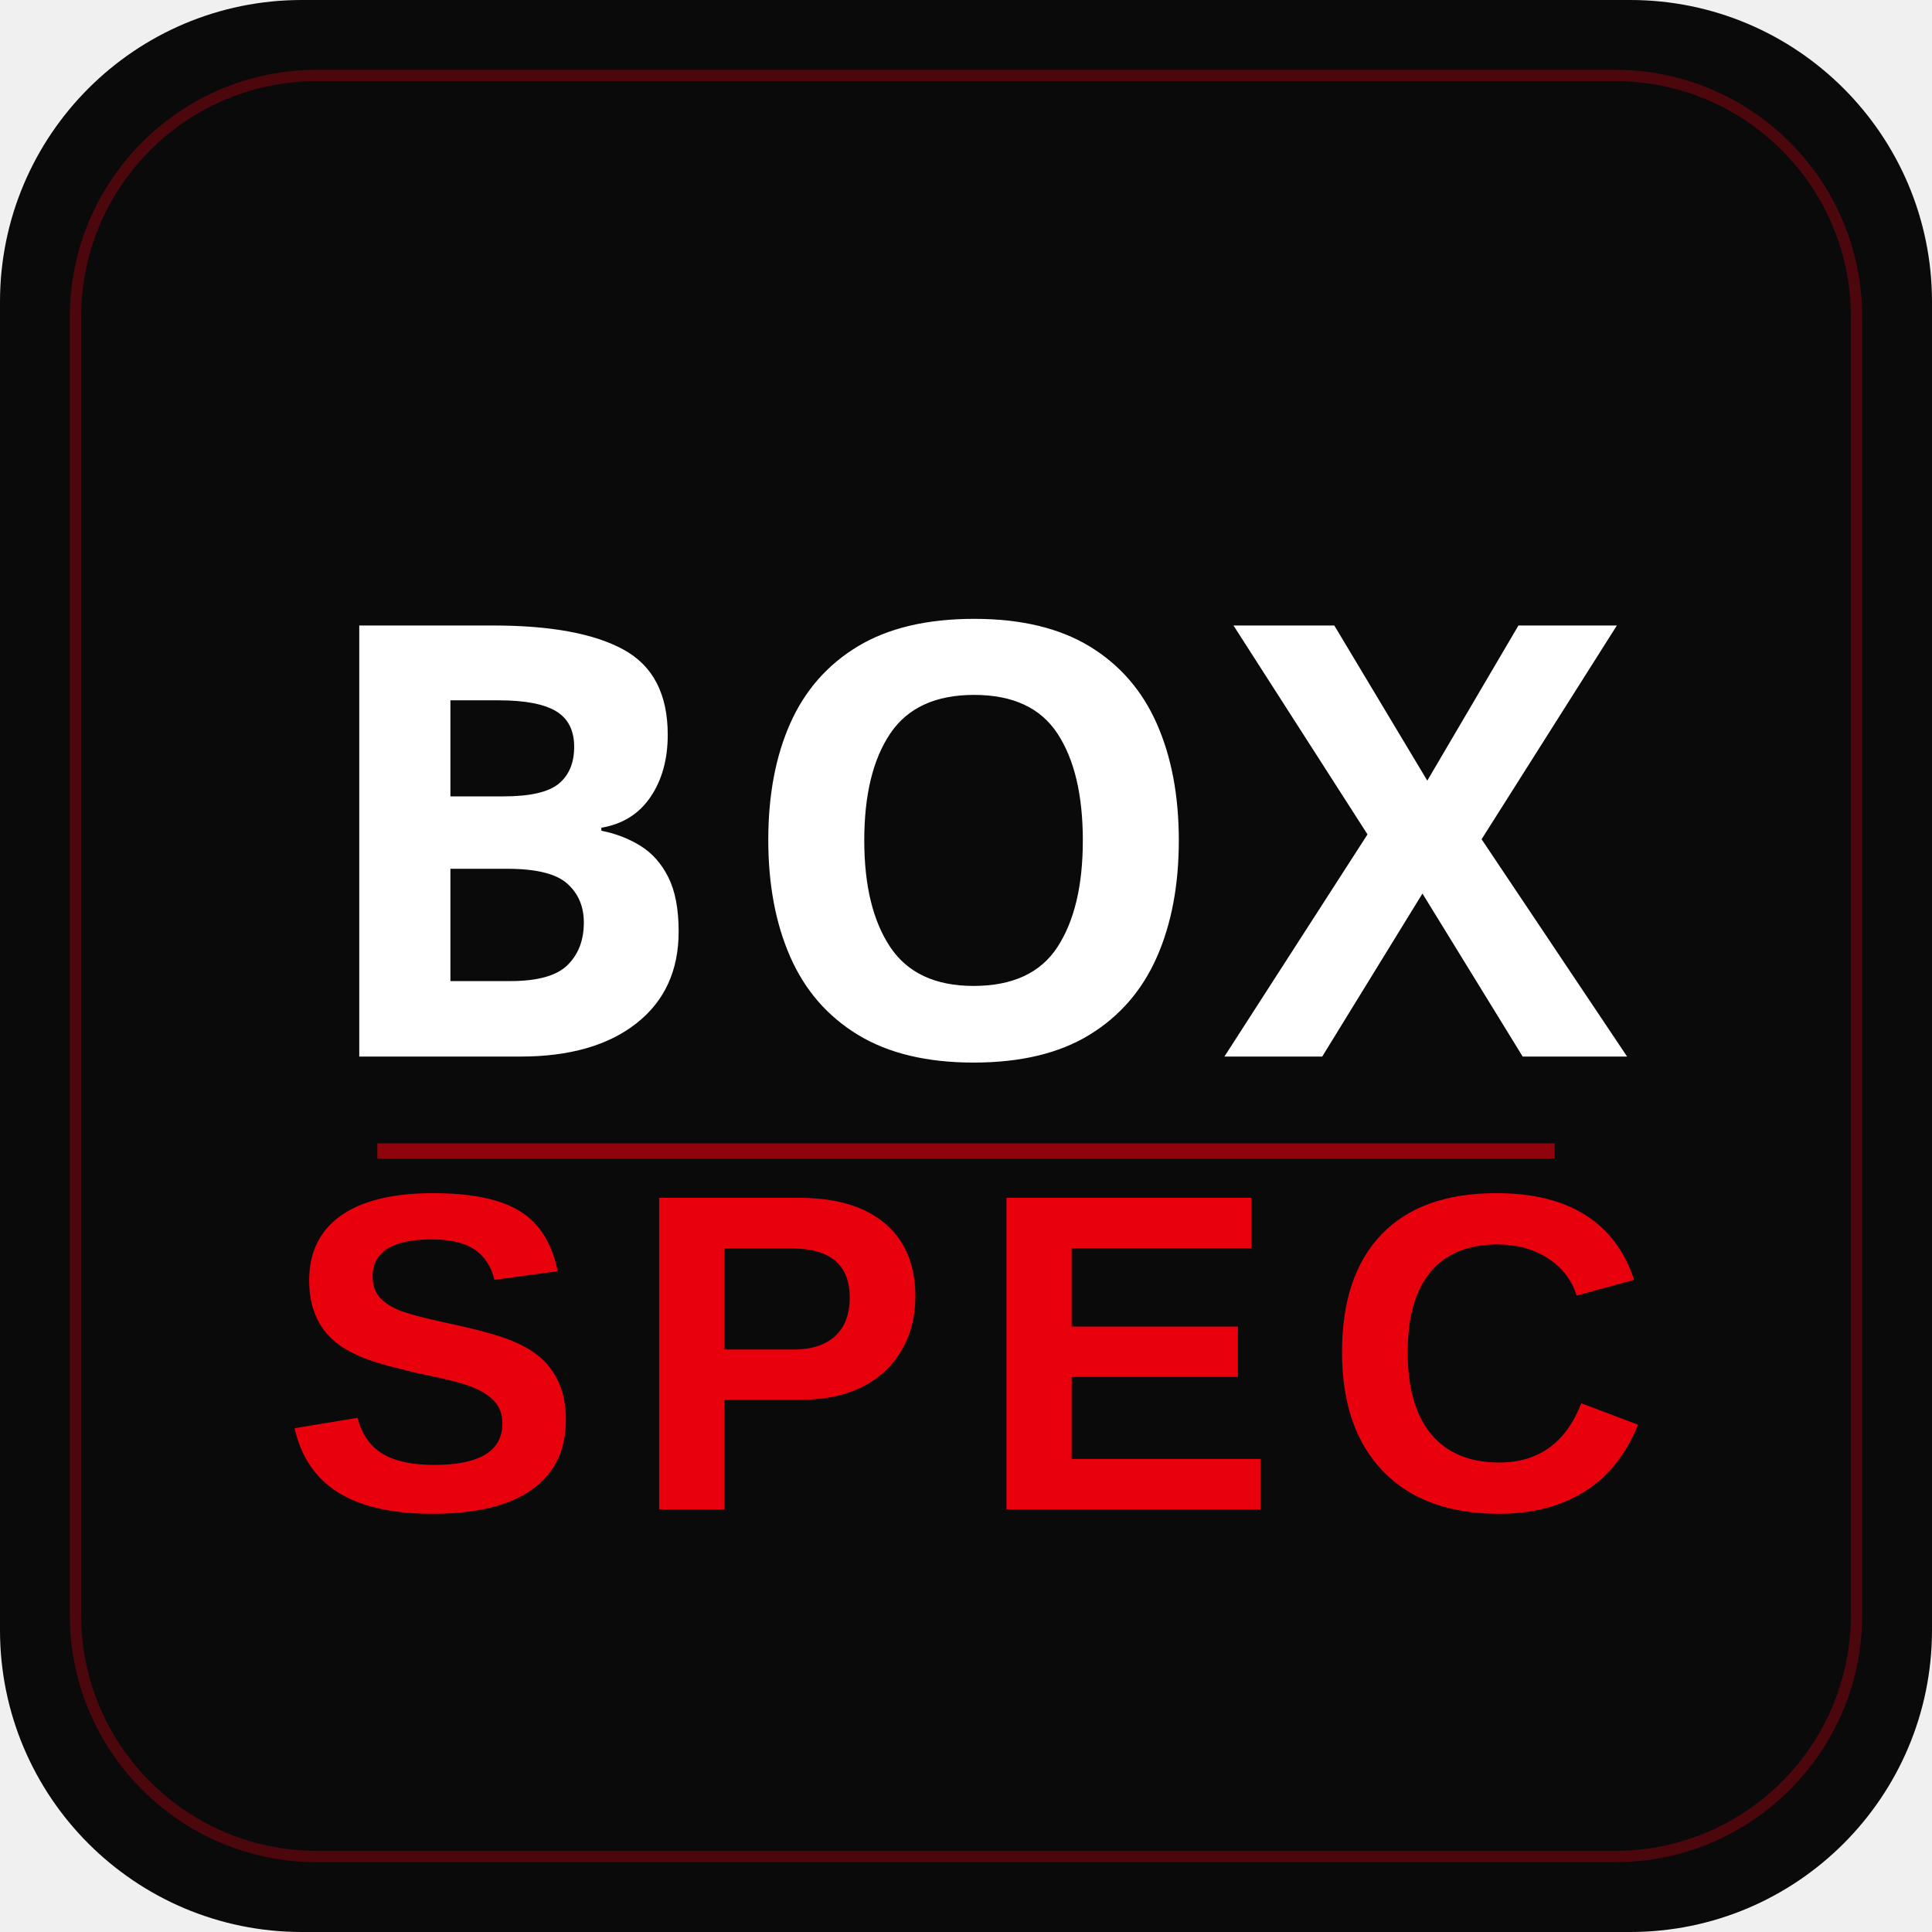
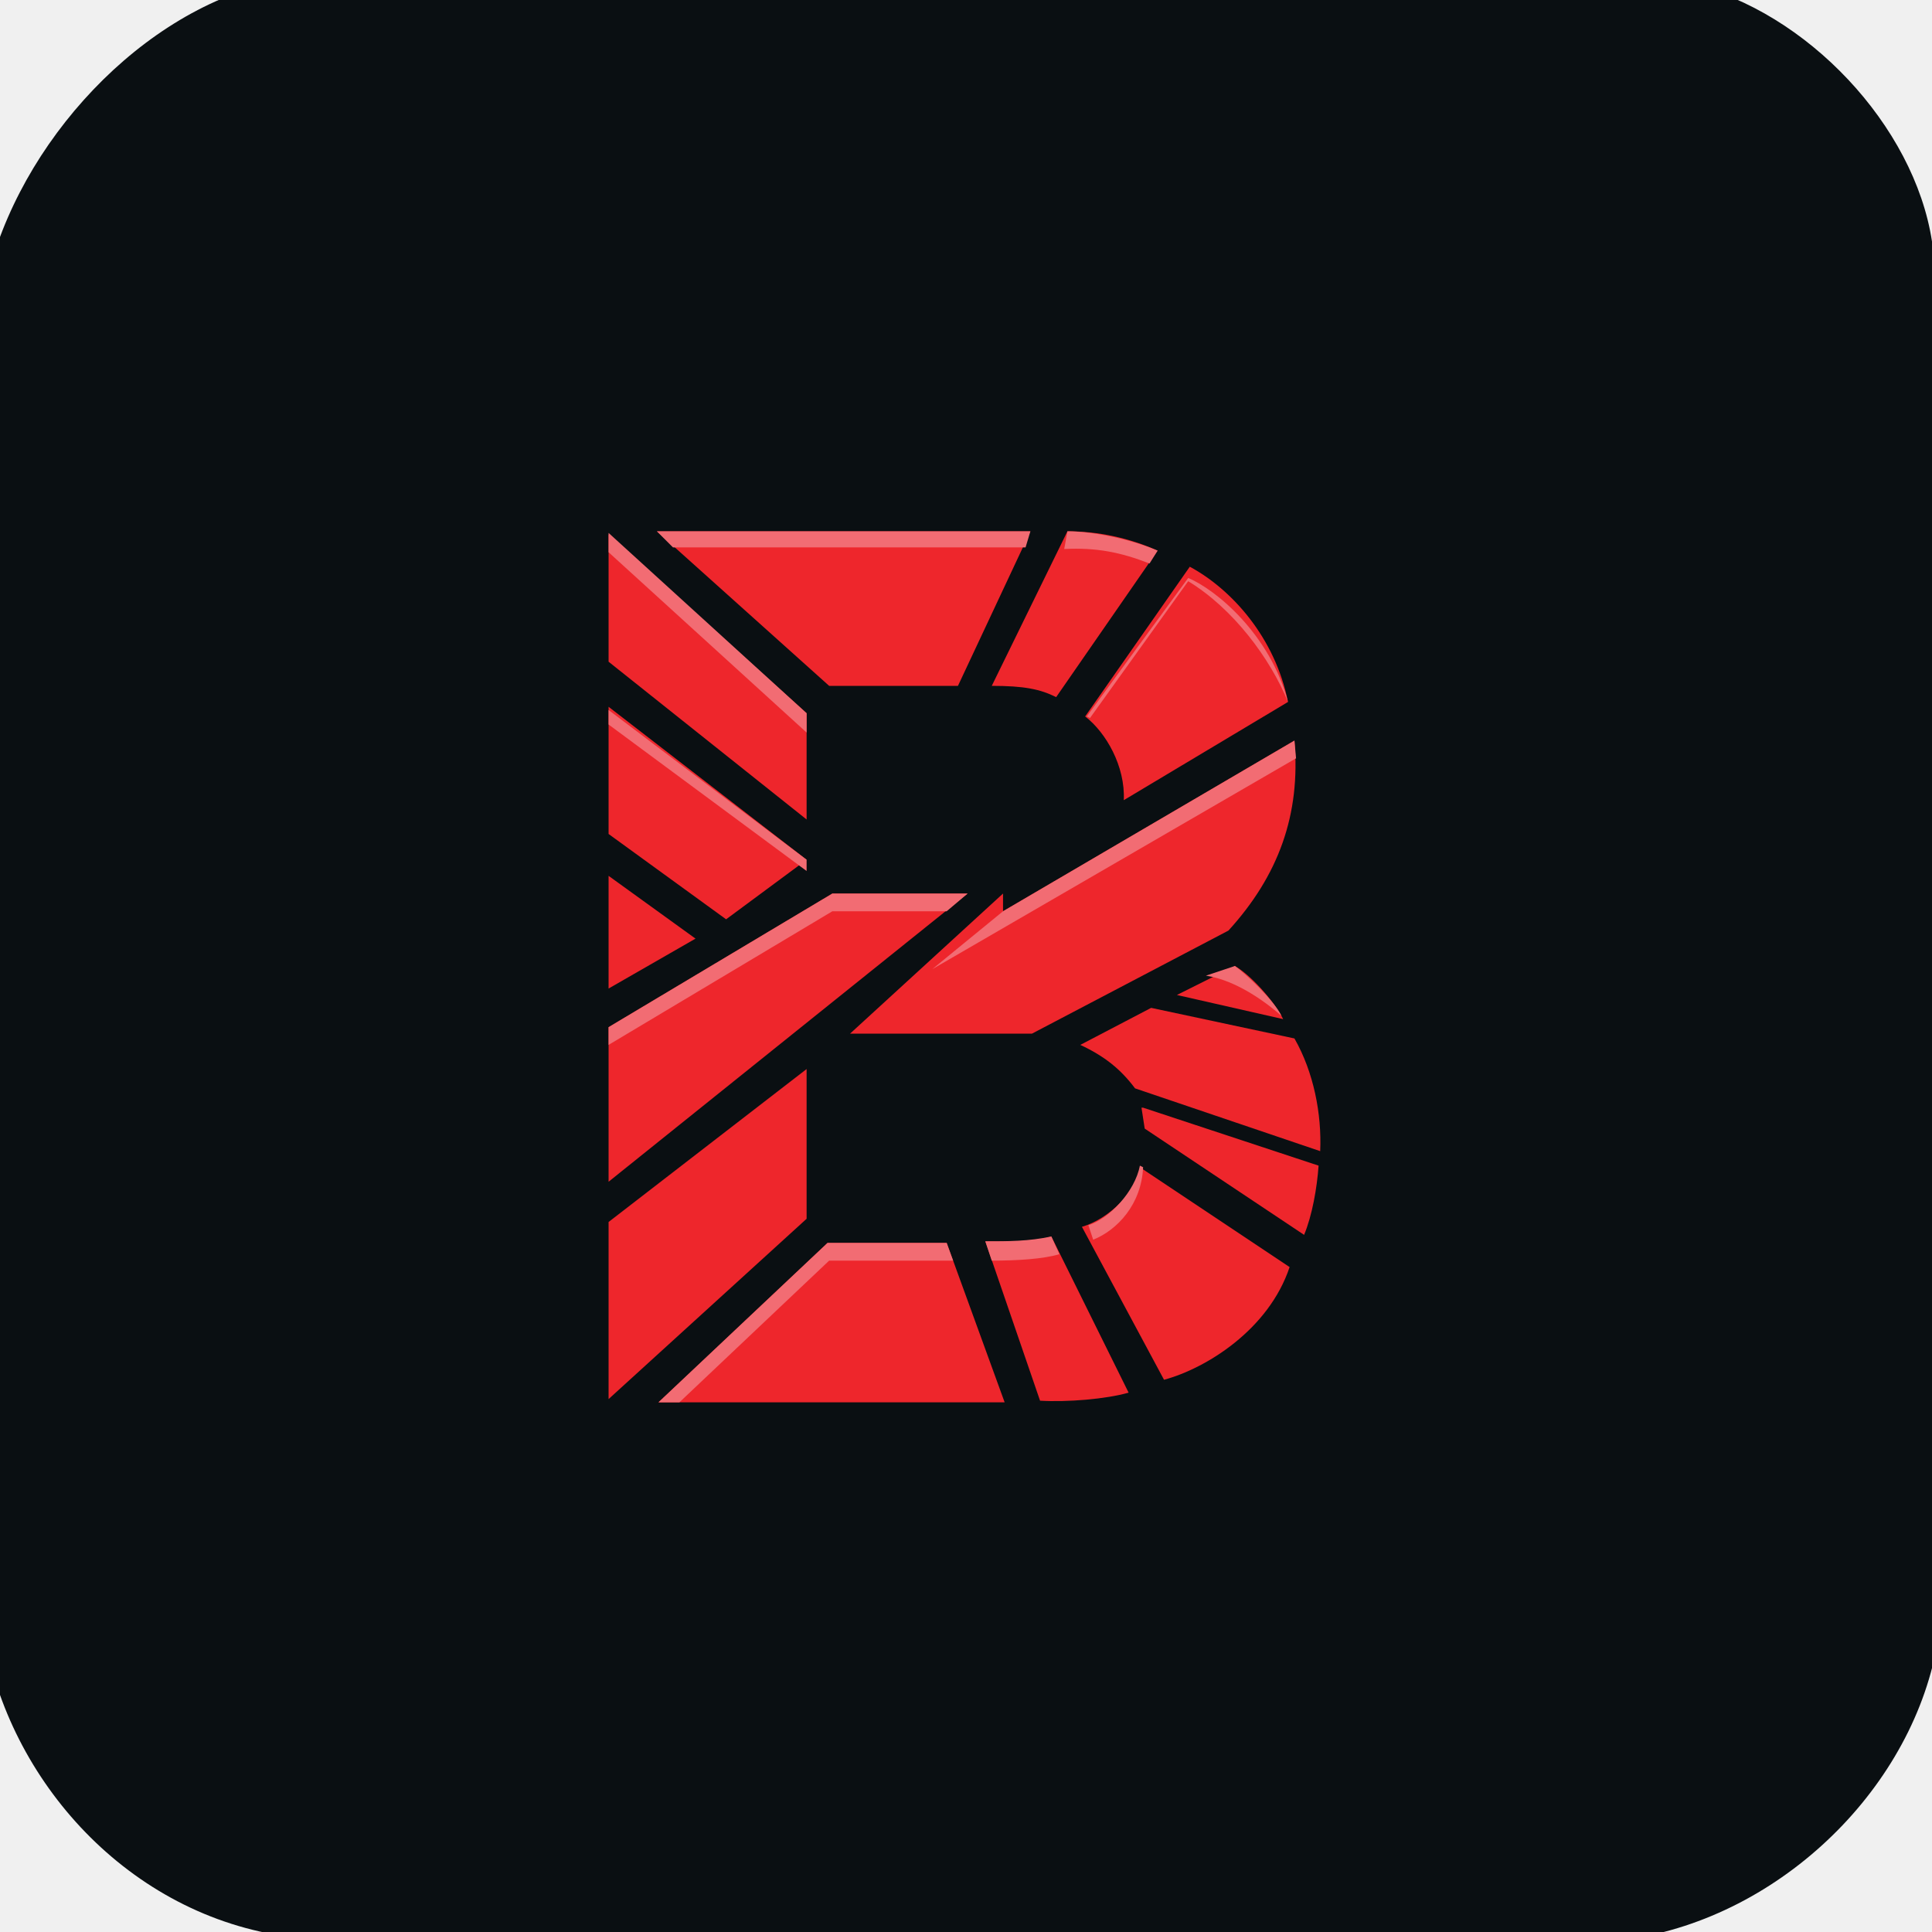
- <svg xmlns="http://www.w3.org/2000/svg" viewBox="0 0 512 512">
-   <rect width="512" height="512" rx="80" fill="#0a0a0b" />
-   <rect x="20" y="20" width="472" height="472" rx="64" fill="none" stroke="#E8000D" stroke-width="3" opacity=".3" />
-   <text x="256" y="280" text-anchor="middle" font-family="Arial Black,Impact,sans-serif" font-weight="900" font-size="160" fill="#FFFFFF" letter-spacing="6">BOX</text>
-   <text x="256" y="400" text-anchor="middle" font-family="Arial,Helvetica,sans-serif" font-weight="700" font-size="120" fill="#E8000D" letter-spacing="12">SPEC</text>
-   <line x1="100" y1="305" x2="412" y2="305" stroke="#E8000D" stroke-width="4" opacity=".6" />
+ <svg xmlns="http://www.w3.org/2000/svg" viewBox="0 0 120 120">
+   <style type="text/css">.cls-0 {fill:#0A0F12;}
+ .cls-1 {fill:#EE262C;}
+ .cls-2 {fill:#F26C73;}</style>
+   <path class="cls-0" d="m102 120.3h-84c-10-1.3-17.5-9.7-19-18.9v-83.1c1.6-8.6 9.1-17.2 17.5-19.3h88.5c7.2 1.7 13.9 8.8 15 16l0.5 2.8v83.1c-1 9.2-9 17.6-18.5 19.4z" />
+   <path class="cls-1" d="m37.8 33.2 12.3 11.1v6.6l-12.3-9.8v-7.9z" />
+   <path class="cls-1" d="m41 33h23l-4.5 9.6h-8l-10.7-9.6" />
+   <path class="cls-1" d="m61.6 42.6 4.7-9.6c1.9 0 3.8 0.4 5.6 1.2l-6.3 9.1c-1-0.5-2-0.7-4-0.7z" />
+   <path class="cls-1" d="m67.4 44.5 6.5-9.3c2.6 1.4 5.3 4.4 6.1 8.4l-10.2 6.1c0.1-2.1-1.1-4.2-2.4-5.2z" />
+   <path class="cls-1" d="m62.3 56.6 18.1-10.6c0.4 4.6-1 8.4-4.1 11.8l-12.2 6.4h-11.3l9.5-8.7z" />
+   <path class="cls-1" d="m37.8 43.9 12.3 9.5-5 3.7-7.3-5.3v-7.9z" />
+   <path class="cls-1" d="m37.8 54.4 5.4 3.9-5.4 3.1v-7z" />
+   <path class="cls-1" d="m37.8 63.8 13.9-8.3h8.4l-22.3 17.9v-9.6z" />
+   <path class="cls-1" d="m37.8 75.9 12.3-9.5v9.3l-12.3 11.2v-11z" />
+   <path class="cls-1" d="m40.9 87.1 10.5-9.9h7.4l3.6 9.9h-21.5z" />
+   <path class="cls-1" d="m61.2 77.1 3.4 9.9c1.7 0.1 4.1-0.1 5.5-0.5l-4.8-9.7c-1.4 0.4-2.9 0.3-4.1 0.3z" />
+   <path class="cls-1" d="m67.2 76.2 5.1 9.5c2.6-0.7 6.5-3.1 7.8-7l-9.3-6.2c-0.2 1.5-1.9 3.2-3.6 3.7z" />
+   <path class="cls-1" d="m71 68.8 10.9 3.6c-0.1 1.4-0.4 3.1-0.9 4.3l-9.9-6.6-0.2-1.3h0.1z" />
+   <path class="cls-1" d="m67.1 64.9 4.4-2.3 8.9 1.9c1.2 2.1 1.7 4.7 1.6 7l-11.5-3.9c-0.9-1.2-1.9-2-3.4-2.7z" />
+   <path class="cls-1" d="m73.1 61.8 3.6-1.8c0.9 0.5 2.4 2.1 3 3.3l-6.6-1.5z" />
+   <path class="cls-2" d="m37.8 33.1 12.3 11.2v1.2l-12.3-11.2v-1.2z" />
+   <path class="cls-2" d="m41.8 34h21.9l0.3-1h-23.2l1 1z" />
+   <path class="cls-2" d="m66.1 34.1 0.2-1.1c1.4 0 3.7 0.4 5.6 1.2l-0.5 0.8c-1.8-0.7-3.3-1-5.3-0.9z" />
+   <path class="cls-2" d="m67.5 44.5 6.3-8.6c1.7 0.7 5.1 3.5 6.2 7.7-1.1-2.7-3.4-5.8-6.2-7.5l-6.1 8.5-0.2-0.1z" />
+   <path class="cls-2" d="m57.9 60.2 4.4-3.6 18.1-10.6 0.1 1.1-22.6 13.1z" />
+   <path class="cls-2" d="m37.8 44.1 12.3 9.3v0.7l-12.3-9.1v-0.9z" />
+   <path class="cls-2" d="m37.8 63.8 13.9-8.3h8.4l-1.3 1.1h-7.1l-13.9 8.3v-1.1z" />
+   <path class="cls-2" d="m40.9 87.1 10.5-9.9h7.4l0.4 1.1h-7.7l-9.3 8.8h-1.3z" />
+   <path class="cls-2" d="m61.2 77.1 0.4 1.2c1.6 0 3.2-0.1 4.2-0.4l-0.5-1.1c-1.4 0.3-2.7 0.3-4.1 0.3z" />
+   <path class="cls-2" d="m67.6 76.1 0.3 0.9c1.5-0.6 3-2.2 3.1-4.5l-0.2-0.1c-0.3 1.6-1.9 3.3-3.2 3.7z" />
+   <path class="cls-2" d="m74.9 60.6 1.8-0.6c0.7 0.5 2.4 2.1 2.9 3.1-0.8-0.7-2.7-2.2-4.7-2.5z" />
</svg>
